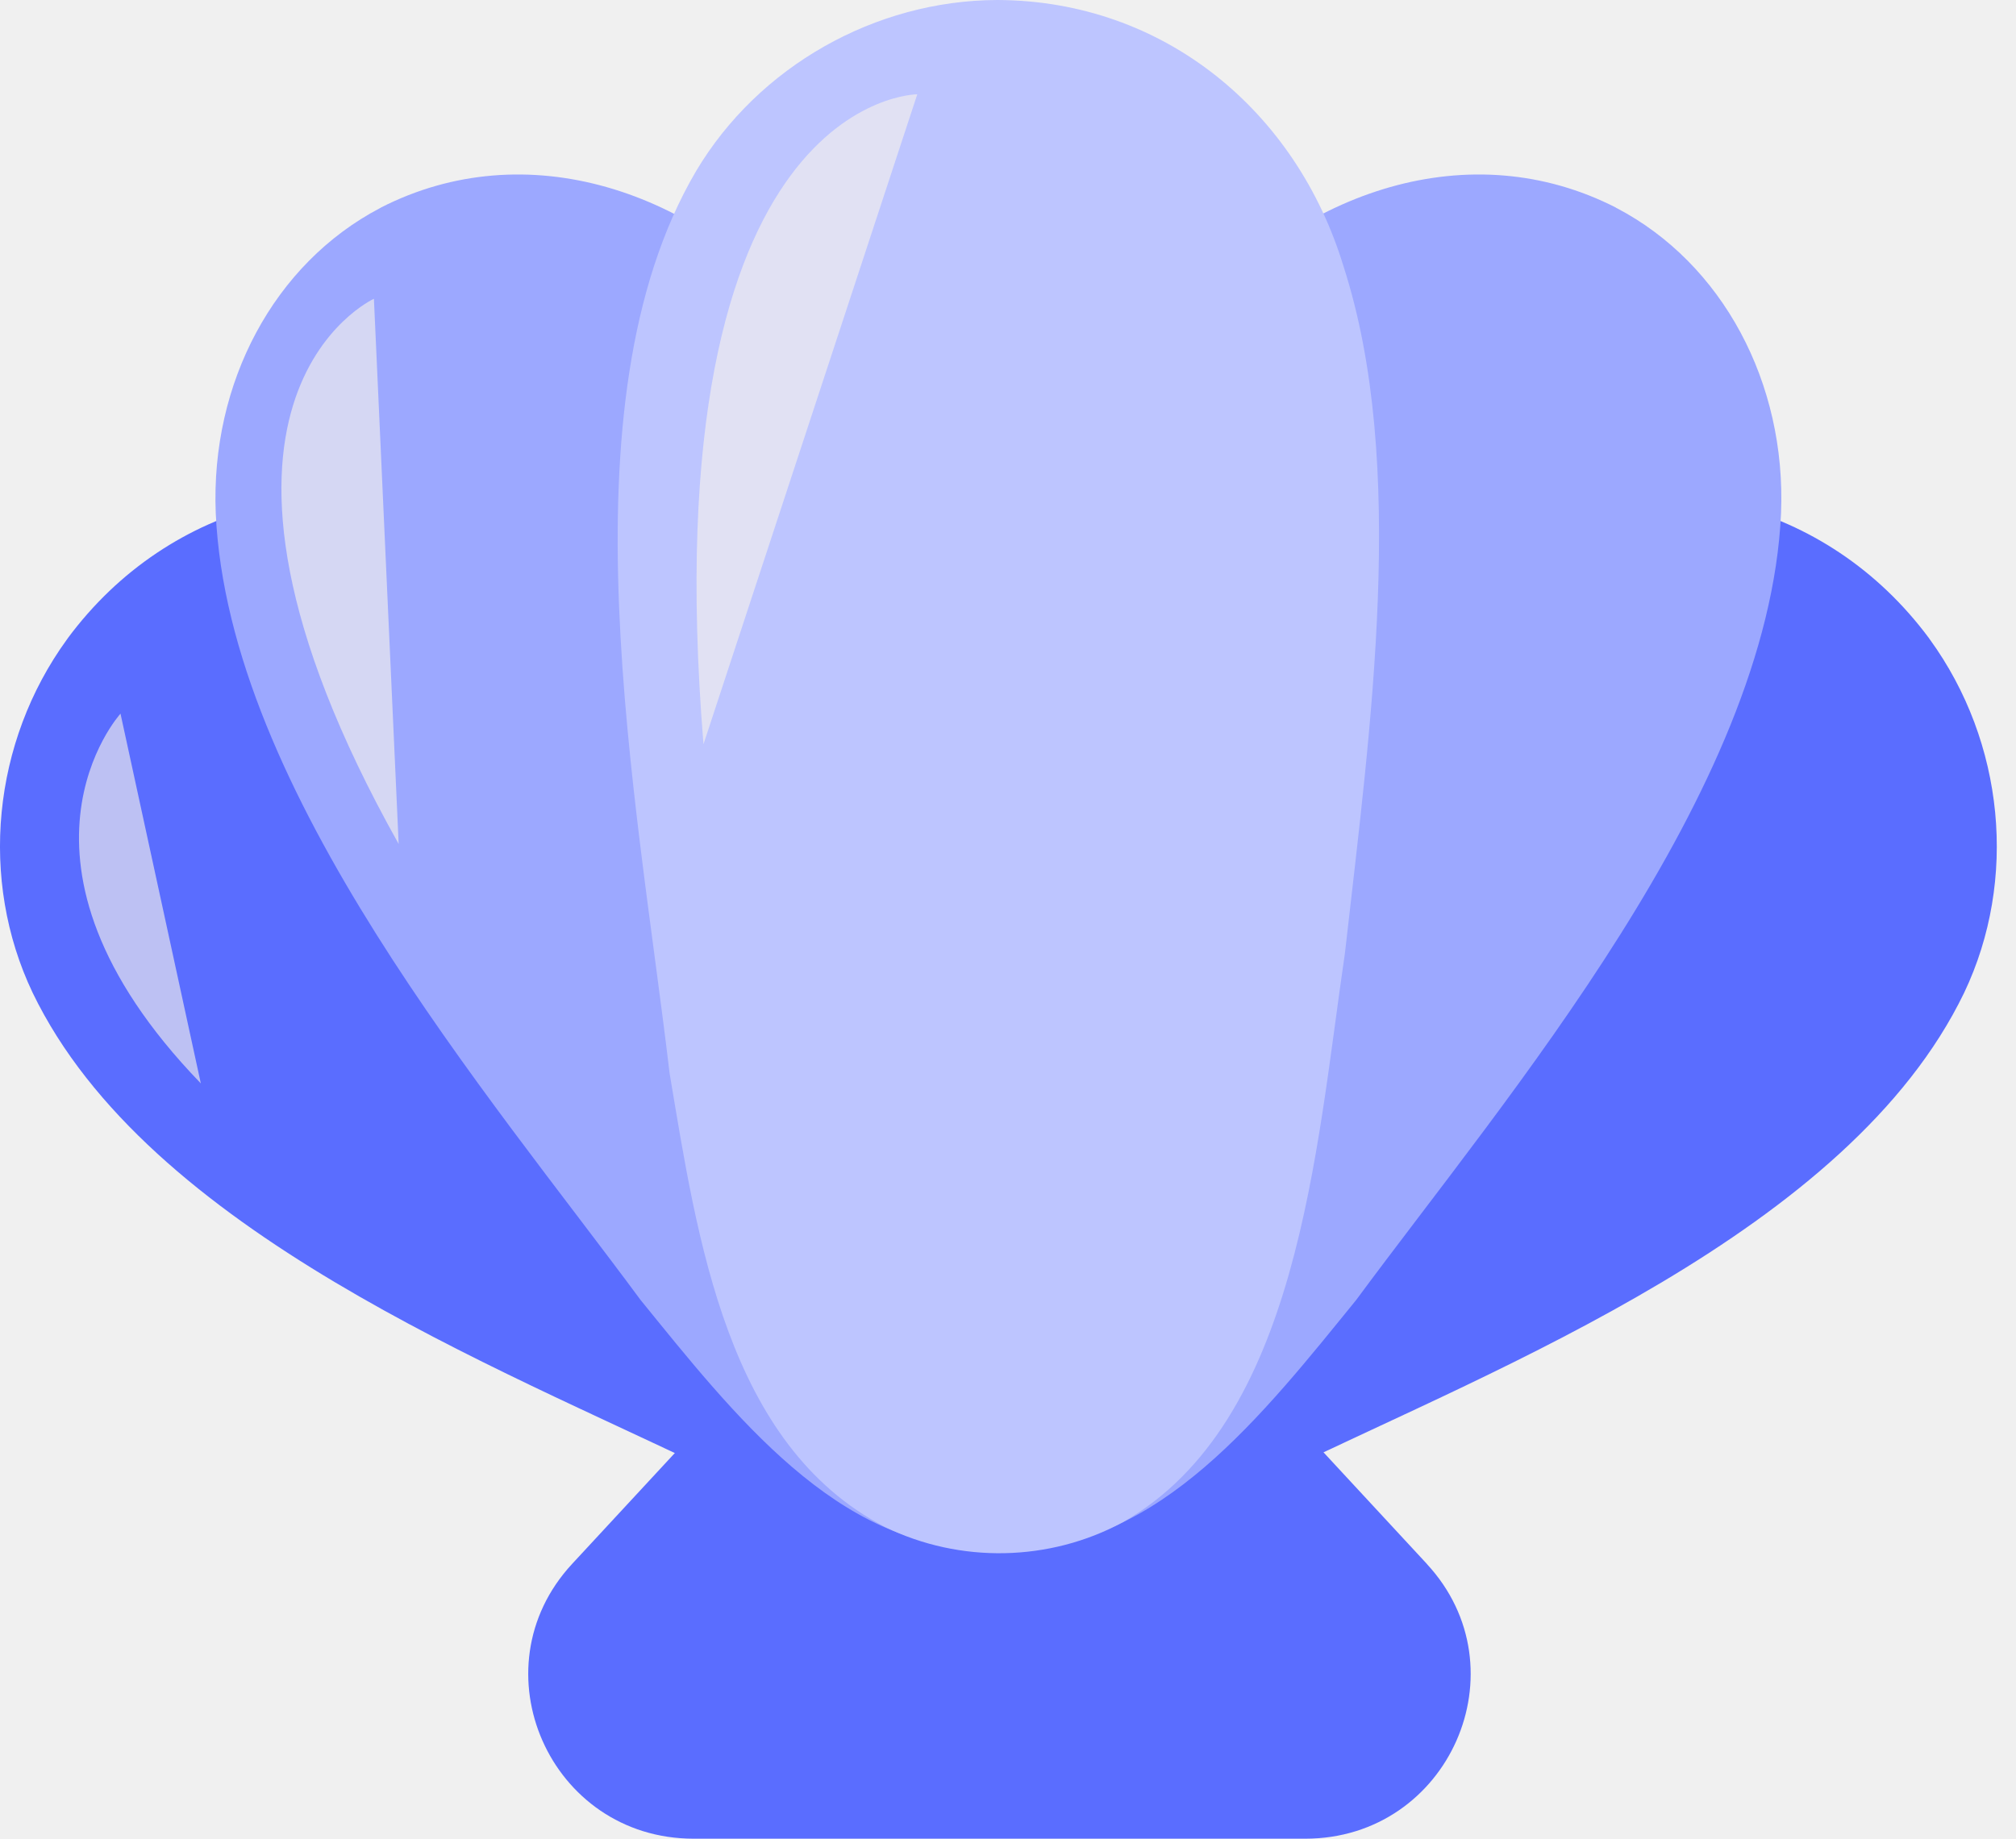
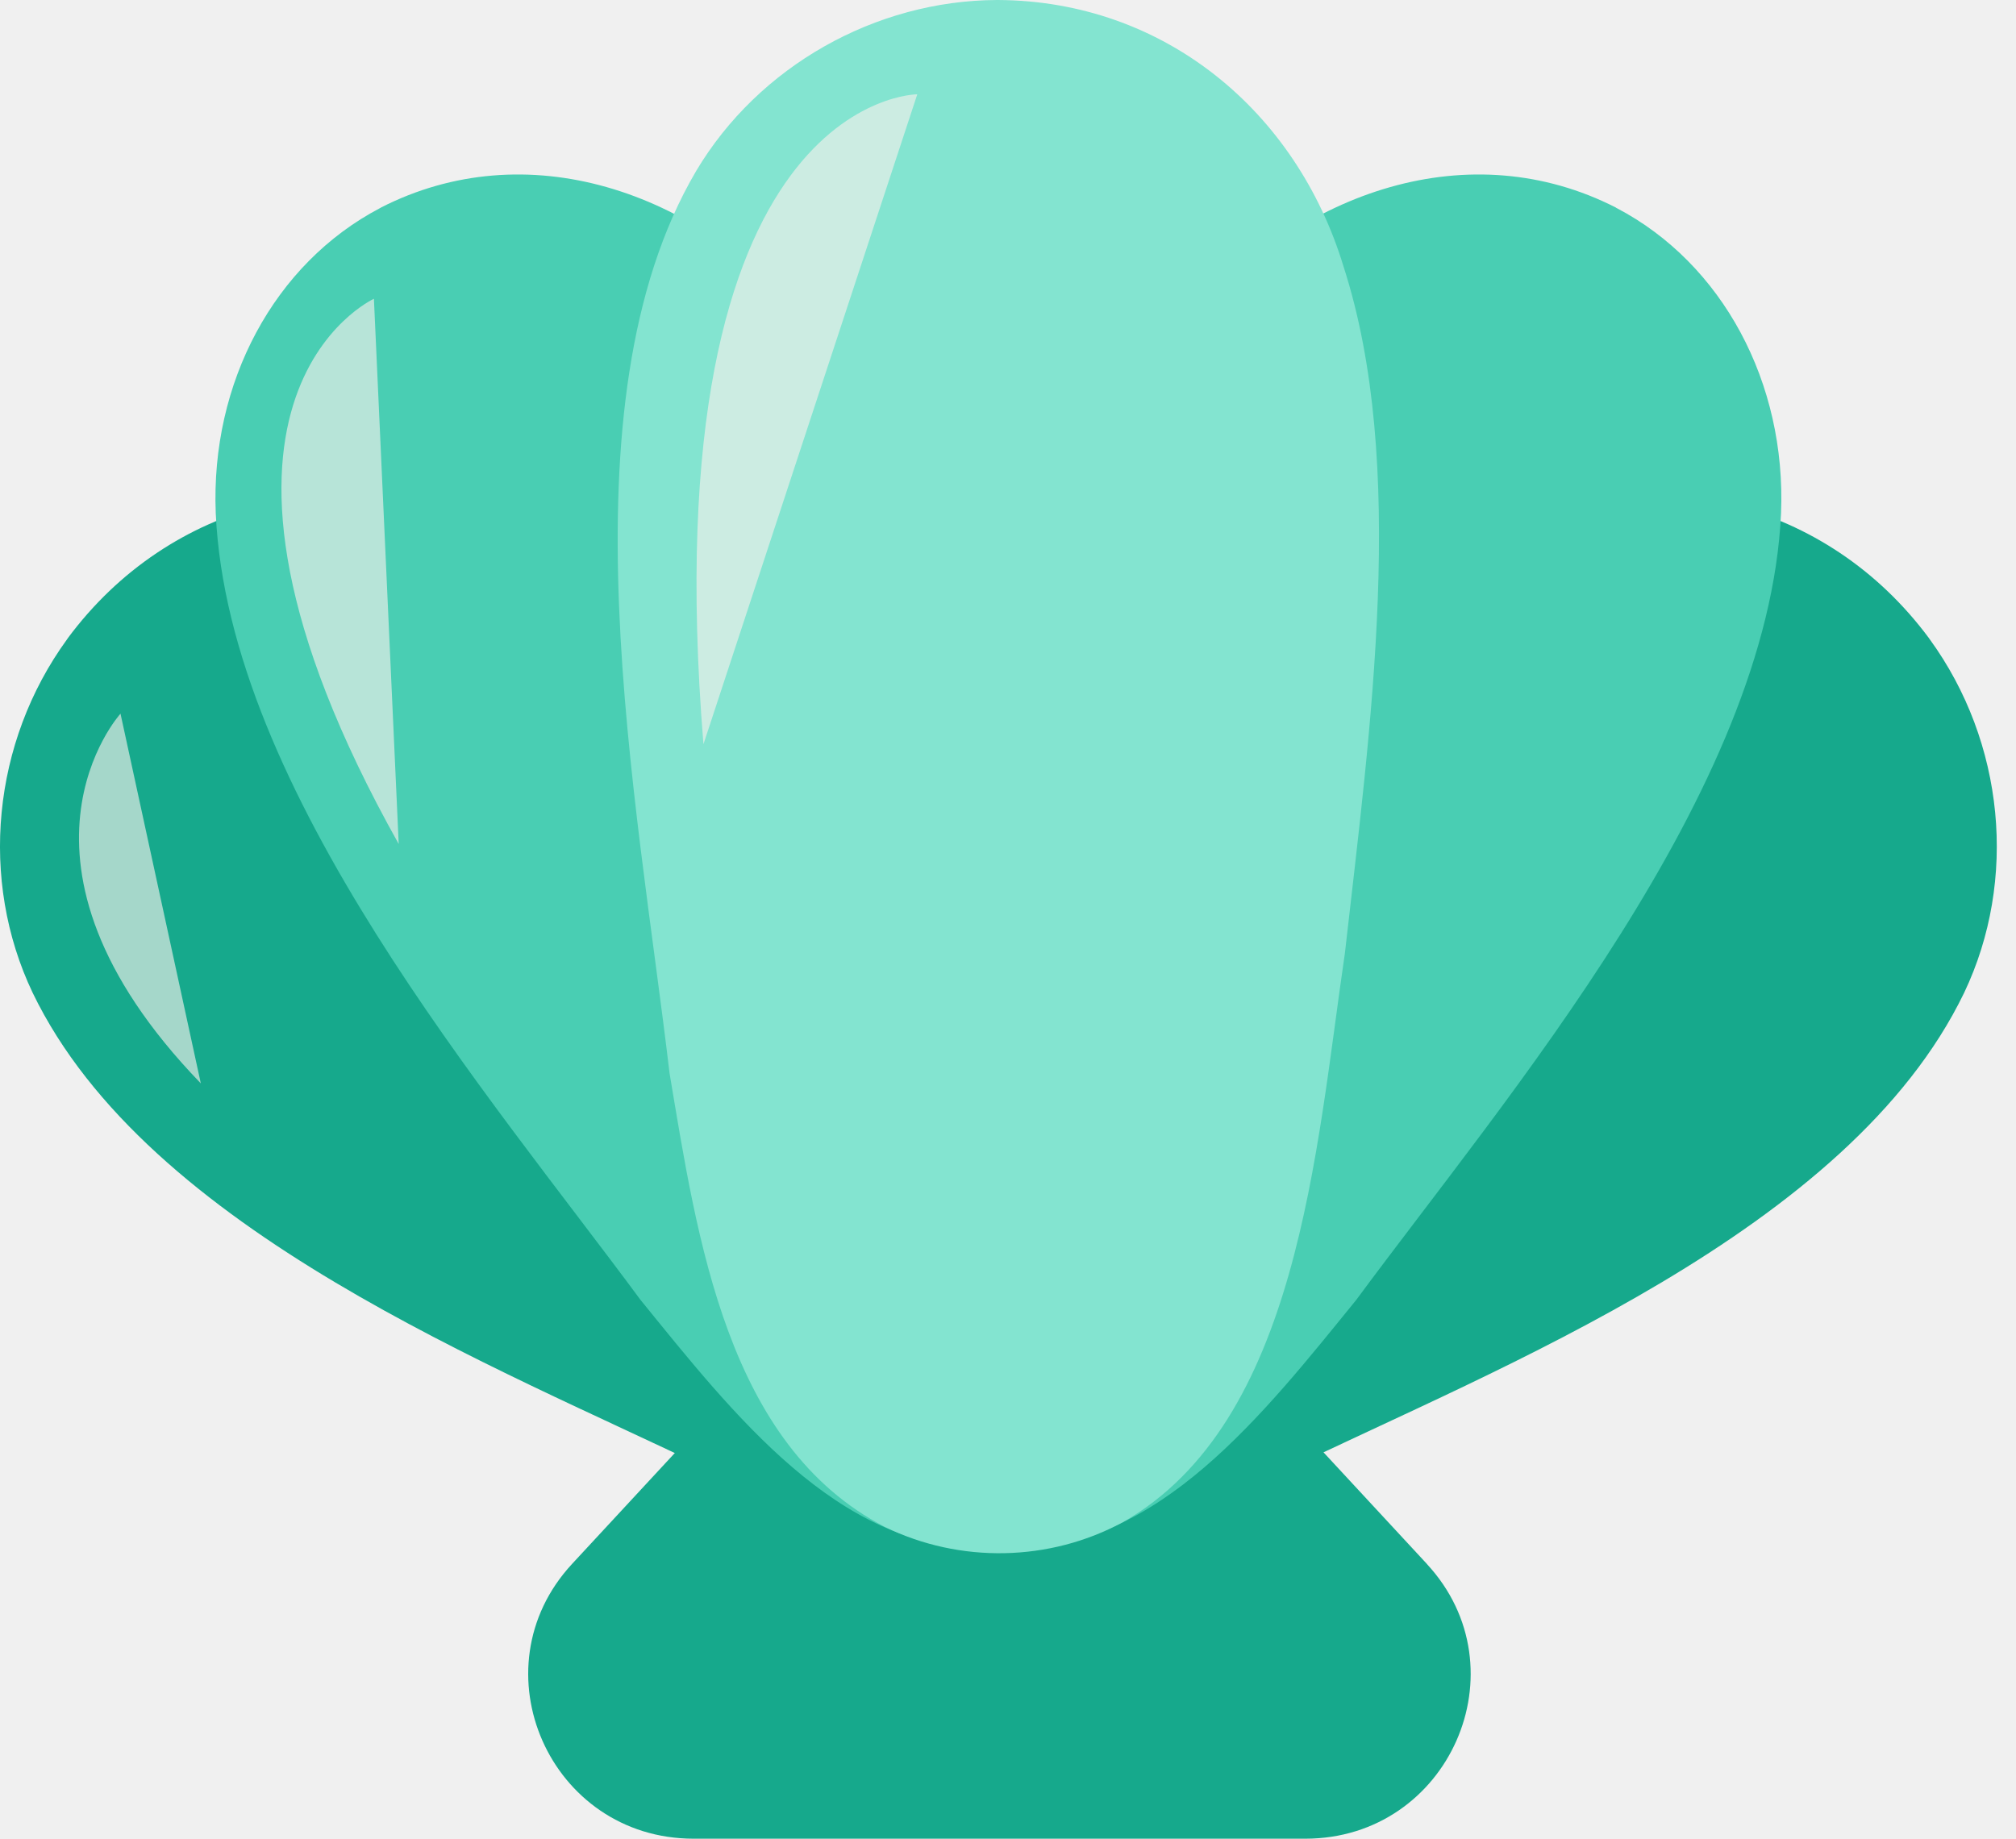
<svg xmlns="http://www.w3.org/2000/svg" width="57" height="52" viewBox="0 0 57 52" fill="none">
-   <g clip-path="url(#clip0_1807_11328)">
-     <path d="M40.343 44.227L31.694 34.888C29.845 32.891 26.673 32.891 24.825 34.888L16.176 44.227C13.425 47.198 15.547 51.998 19.61 51.998H36.907C40.97 51.998 43.092 47.197 40.341 44.227H40.343Z" fill="#5A6DFF" />
-     <path d="M54.547 18.057C51.631 14.121 46.706 13.028 42.354 14.745C37.023 16.739 32.287 21.844 28.345 25.87C25.2 29.32 20.765 33.37 21.638 38.111C22.029 40.027 23.278 41.793 24.966 42.82C28.657 44.959 32.807 43.078 36.362 41.578C42.372 38.658 52.273 34.835 55.534 28.075C57.053 24.886 56.676 20.989 54.563 18.081L54.547 18.06V18.057Z" fill="#5A6DFF" />
-     <path d="M1.91 18.057C4.826 14.121 9.751 13.028 14.102 14.745C19.434 16.739 24.17 21.844 28.112 25.87C31.257 29.32 35.692 33.37 34.819 38.111C34.428 40.027 33.178 41.793 31.491 42.82C27.799 44.959 23.65 43.078 20.095 41.578C14.085 38.658 4.184 34.835 0.923 28.075C-0.596 24.886 -0.219 20.989 1.894 18.081L1.91 18.06V18.057Z" fill="#5A6DFF" />
-     <path d="M10.765 5.872C14.856 3.781 19.665 5.325 22.9 9.144C26.905 13.719 29.203 20.831 31.201 26.546C32.704 31.322 35.133 37.315 32.562 41.196C31.489 42.745 29.706 43.714 27.811 43.781C23.707 43.828 20.715 39.965 18.108 36.759C13.849 30.985 6.455 22.378 6.1 14.516C5.949 10.817 7.759 7.451 10.743 5.886L10.765 5.875V5.872Z" fill="#9CA8FF" />
-     <path d="M45.691 5.872C41.6 3.781 36.792 5.325 33.556 9.144C29.551 13.719 27.253 20.831 25.256 26.546C23.753 31.322 21.324 37.315 23.894 41.196C24.968 42.745 26.75 43.714 28.646 43.781C32.749 43.828 35.741 39.965 38.348 36.759C42.608 30.985 50.002 22.378 50.357 14.516C50.507 10.817 48.698 7.451 45.713 5.886L45.691 5.875V5.872Z" fill="#9CA8FF" />
-     <path d="M28.216 0C32.909 0.024 36.653 3.137 37.987 7.534C39.791 13.12 38.755 20.532 38.027 26.951C37.206 32.522 36.717 40.223 31.744 43.05C29.673 44.168 27.14 44.218 25.021 43.182C20.552 40.864 19.718 35.037 18.931 30.345C18.015 22.569 15.79 11.45 19.683 4.835C21.447 1.873 24.747 0.013 28.19 0H28.216Z" fill="#BDC5FF" />
-     <path opacity="0.64" d="M25.935 2.667C25.935 2.667 18.395 2.671 19.89 21.047L25.935 2.667Z" fill="#F5F1ED" />
-     <path opacity="0.64" d="M10.572 8.449C10.572 8.449 4.245 11.333 11.272 23.868L10.572 8.449Z" fill="#F5F1ED" />
+   <g clip-path="url(#clip0_3307_27947)">
+     <path d="M40.343 44.227L31.694 34.888C29.845 32.891 26.673 32.891 24.824 34.888L16.175 44.227C13.424 47.198 15.546 51.998 19.61 51.998H36.907C40.97 51.998 43.092 47.197 40.341 44.227H40.343Z" fill="#16A98C" />
+     <path d="M54.547 18.057C51.631 14.121 46.706 13.028 42.355 14.745C37.023 16.739 32.287 21.844 28.345 25.87C25.2 29.32 20.765 33.37 21.638 38.111C22.029 40.027 23.279 41.793 24.966 42.82C28.658 44.959 32.807 43.078 36.362 41.578C42.372 38.658 52.273 34.835 55.534 28.075C57.053 24.886 56.676 20.989 54.563 18.081L54.547 18.06V18.057Z" fill="#16A98C" />
+     <path d="M1.91 18.057C4.826 14.121 9.751 13.028 14.103 14.745C19.435 16.739 24.17 21.844 28.112 25.87C31.257 29.32 35.692 33.37 34.819 38.111C34.428 40.027 33.179 41.793 31.491 42.82C27.8 44.959 23.65 43.078 20.095 41.578C14.086 38.658 4.184 34.835 0.923 28.075C-0.596 24.886 -0.219 20.989 1.895 18.081L1.91 18.06V18.057Z" fill="#16A98C" />
+     <path d="M10.765 5.872C14.856 3.781 19.665 5.325 22.9 9.144C26.905 13.719 29.203 20.831 31.201 26.546C32.704 31.322 35.133 37.315 32.562 41.196C31.489 42.745 29.706 43.714 27.811 43.781C23.707 43.828 20.715 39.965 18.108 36.759C13.849 30.985 6.455 22.378 6.1 14.516C5.949 10.817 7.759 7.451 10.743 5.886L10.765 5.875V5.872Z" fill="#49CEB3" />
+     <path d="M45.692 5.872C41.601 3.781 36.792 5.325 33.557 9.144C29.552 13.719 27.253 20.831 25.256 26.546C23.753 31.322 21.324 37.315 23.895 41.196C24.968 42.745 26.75 43.714 28.646 43.781C32.75 43.828 35.742 39.965 38.348 36.759C42.608 30.985 50.002 22.378 50.357 14.516C50.508 10.817 48.698 7.451 45.713 5.886L45.692 5.875V5.872Z" fill="#49CEB3" />
+     <path d="M28.216 0C32.908 0.024 36.652 3.137 37.986 7.534C39.79 13.12 38.754 20.532 38.026 26.951C37.206 32.522 36.717 40.223 31.743 43.05C29.673 44.168 27.14 44.218 25.02 43.182C20.551 40.864 19.717 35.037 18.93 30.345C18.015 22.569 15.79 11.45 19.683 4.835C21.447 1.873 24.747 0.013 28.19 0H28.216Z" fill="#83E4D0" />
+     <path opacity="0.64" d="M25.935 2.667C25.935 2.667 18.395 2.671 19.889 21.047L25.935 2.667Z" fill="#F5F1ED" />
+     <path opacity="0.64" d="M10.572 8.449C10.572 8.449 4.246 11.333 11.273 23.868L10.572 8.449Z" fill="#F5F1ED" />
    <path opacity="0.64" d="M3.407 20.182C3.407 20.182 -0.391 24.359 5.678 30.638L3.407 20.182Z" fill="#F5F1ED" />
  </g>
  <defs>
-     <clipPath id="clip0_1807_11328">
+     <clipPath id="clip0_3307_27947">
      <rect width="56.457" height="52" fill="white" />
    </clipPath>
  </defs>
</svg>
